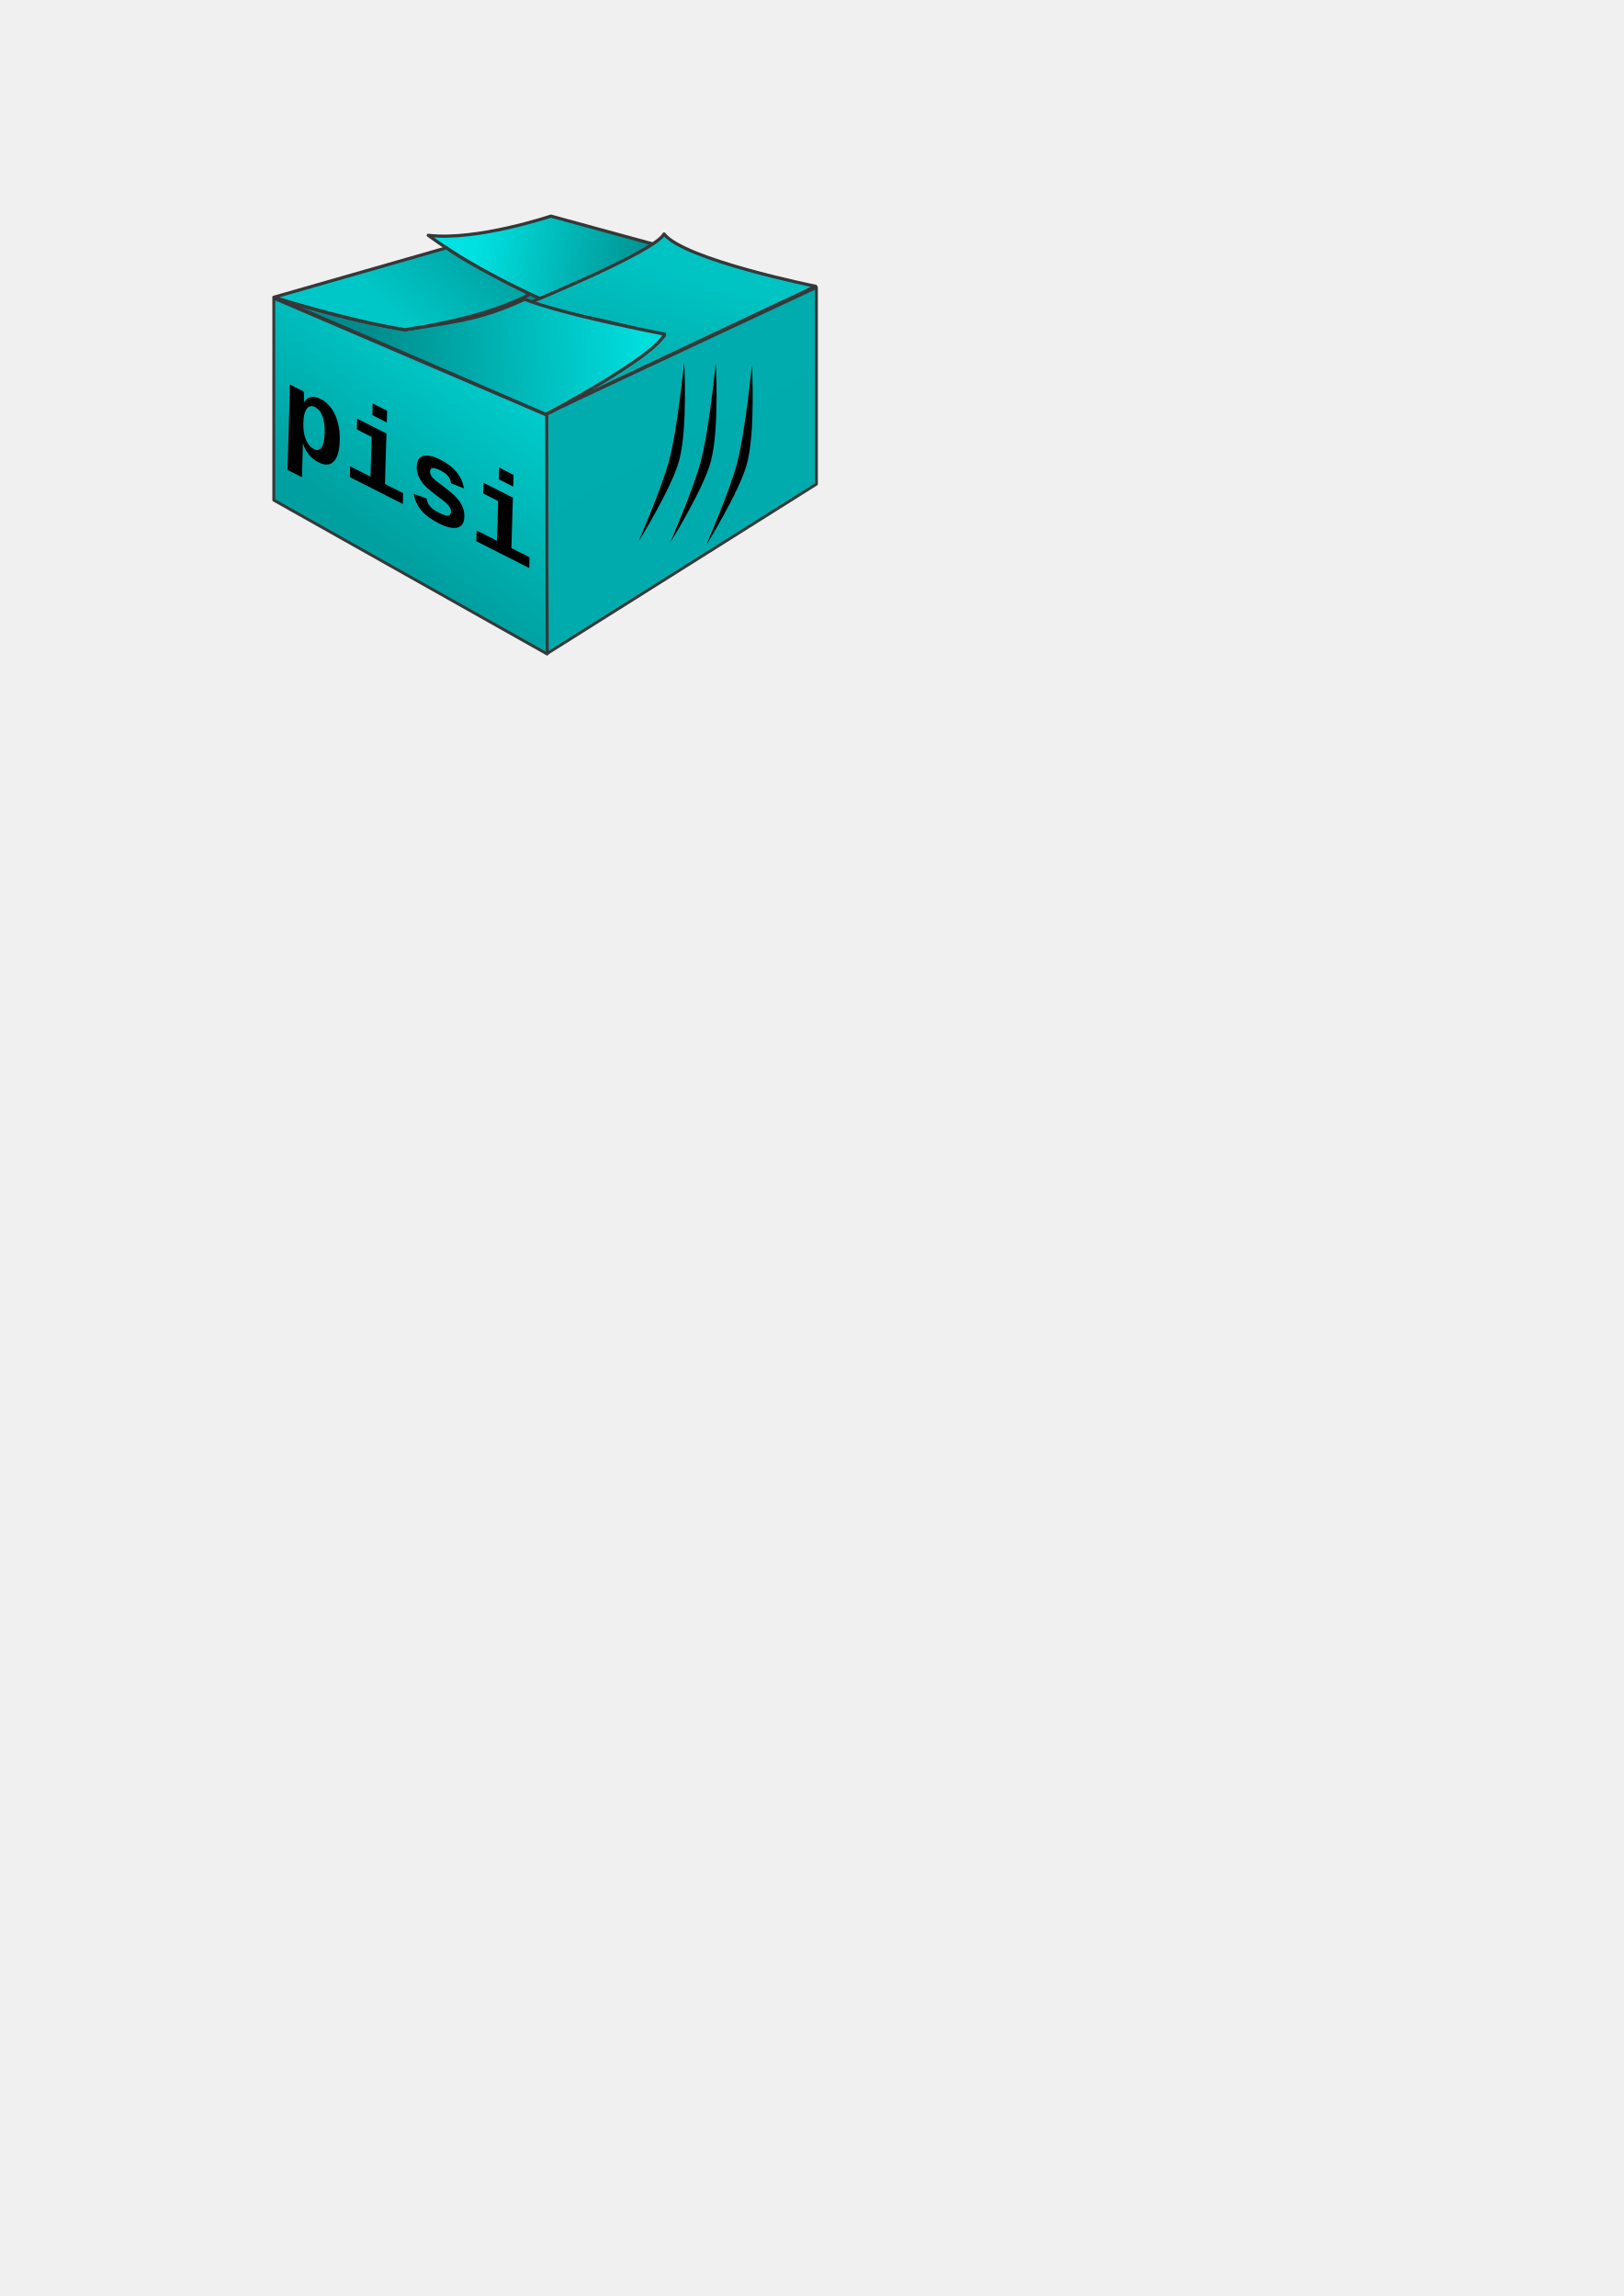
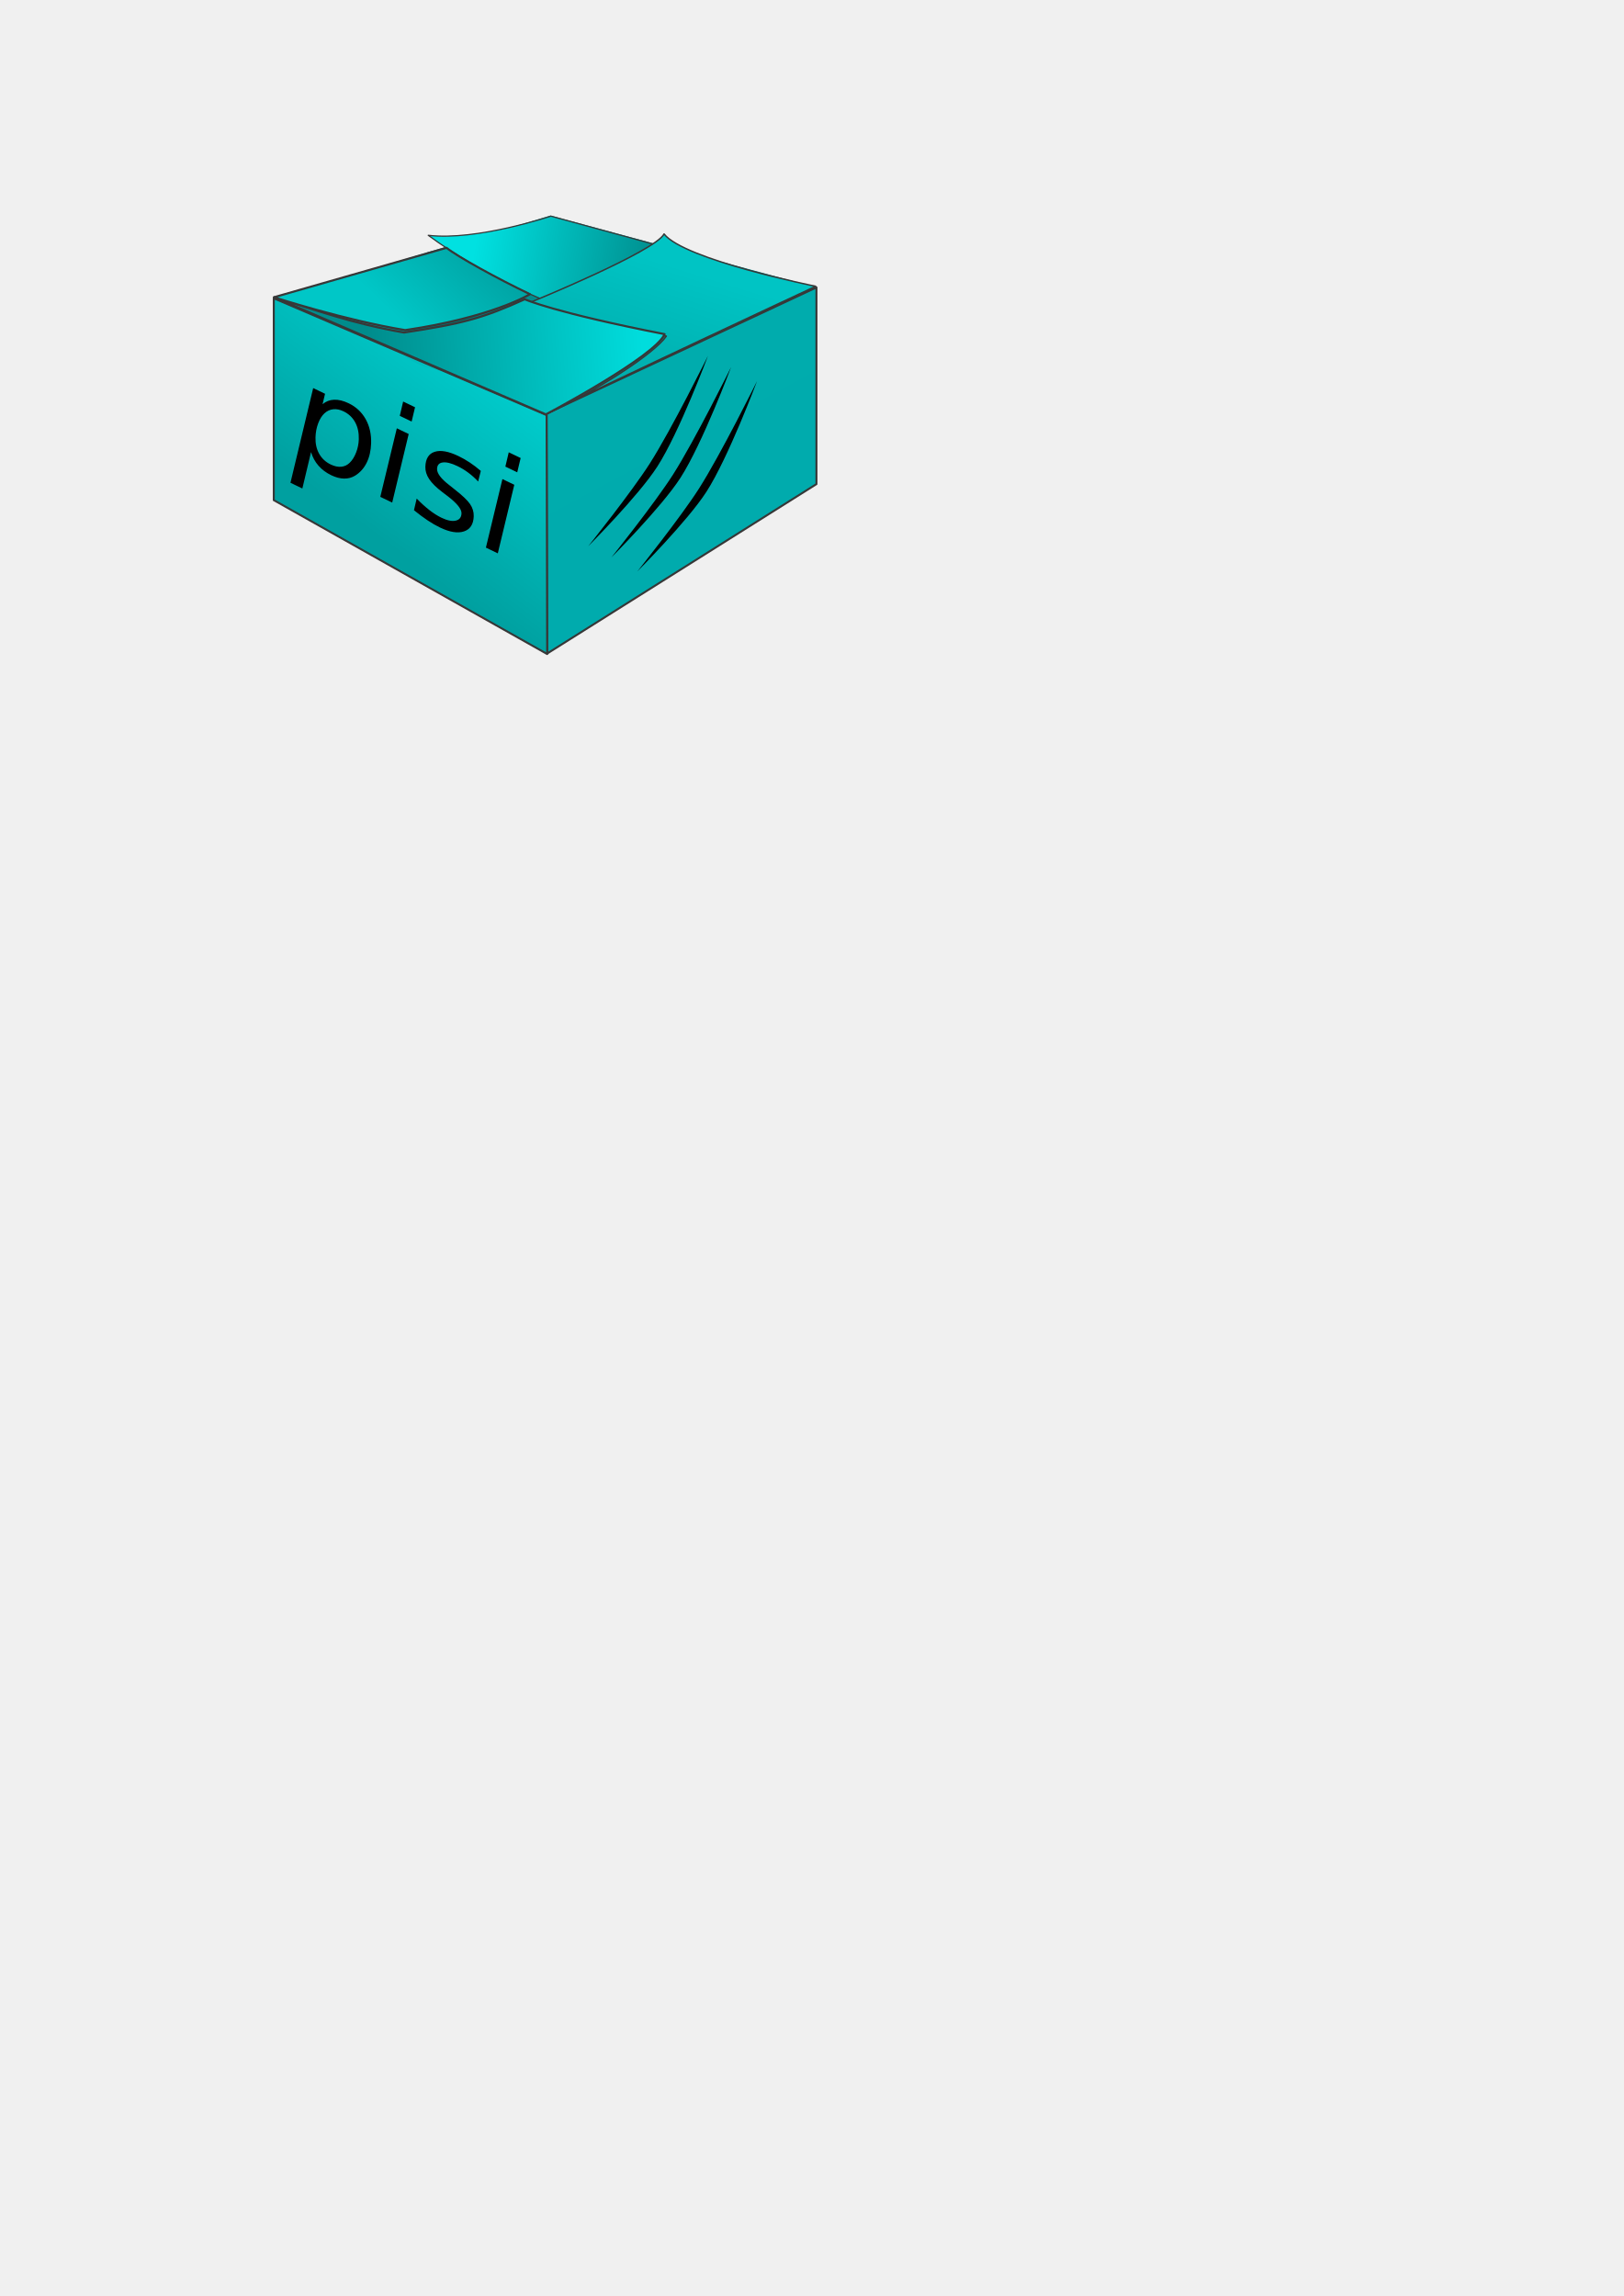
<svg xmlns="http://www.w3.org/2000/svg" xmlns:xlink="http://www.w3.org/1999/xlink" width="744.094" height="1052.362" id="svg2" version="1.1">
  <defs id="defs4">
    <linearGradient id="linearGradient4209">
      <stop style="stop-color:#8c8c8c;stop-opacity:0.898" offset="0" id="stop4211" />
      <stop style="stop-color:#dddddd;stop-opacity:0.898" offset="1" id="stop4213" />
    </linearGradient>
    <linearGradient id="linearGradient4203">
      <stop style="stop-color:#898989;stop-opacity:0.898" offset="0" id="stop4205" />
      <stop style="stop-color:#c7c7c7;stop-opacity:0.898" offset="1" id="stop4207" />
    </linearGradient>
    <linearGradient id="linearGradient4197">
      <stop style="stop-color:#e1e1e1;stop-opacity:0.898" offset="0" id="stop4199" />
      <stop style="stop-color:#5a5a5a;stop-opacity:0.898" offset="1" id="stop4201" />
    </linearGradient>
    <linearGradient id="linearGradient4191">
      <stop style="stop-color:#a8a8a8;stop-opacity:0.898" offset="0" id="stop4193" />
      <stop style="stop-color:#c4c4c4;stop-opacity:0.898" offset="1" id="stop4195" />
    </linearGradient>
    <linearGradient id="linearGradient4179">
      <stop style="stop-color:#a0a0a0;stop-opacity:0.9" offset="0" id="stop4181" />
      <stop style="stop-color:#cecfcf;stop-opacity:0.898" offset="1" id="stop4183" />
    </linearGradient>
    <linearGradient id="linearGradient4220">
      <stop id="stop4222" offset="0" style="stop-color:#a0a0a0;stop-opacity:0.717" />
      <stop id="stop4224" offset="1" style="stop-color:#cecfcf;stop-opacity:0.831" />
    </linearGradient>
    <linearGradient id="linearGradient4439">
      <stop id="stop4441" offset="0" style="stop-color:#a8a8a8;stop-opacity:1" />
      <stop id="stop4443" offset="1" style="stop-color:#c4c4c4;stop-opacity:1" />
    </linearGradient>
    <linearGradient id="linearGradient4431">
      <stop id="stop4433" offset="0" style="stop-color:#e1e1e1;stop-opacity:1" />
      <stop id="stop4435" offset="1" style="stop-color:#5a5a5a;stop-opacity:1;" />
    </linearGradient>
    <linearGradient id="linearGradient4423">
      <stop id="stop4425" offset="0" style="stop-color:#8c8c8c;stop-opacity:1" />
      <stop id="stop4427" offset="1" style="stop-color:#dddddd;stop-opacity:1" />
    </linearGradient>
    <linearGradient id="linearGradient4415">
      <stop id="stop4417" offset="0" style="stop-color:#898989;stop-opacity:1" />
      <stop id="stop4419" offset="1" style="stop-color:#c7c7c7;stop-opacity:1;" />
    </linearGradient>
    <linearGradient id="linearGradient4377">
      <stop id="stop4379" offset="0" style="stop-color:#606060;stop-opacity:1;" />
      <stop id="stop4381" offset="1" style="stop-color:#5c5c5c;stop-opacity:0.062;" />
    </linearGradient>
    <linearGradient id="linearGradient4365">
      <stop id="stop4367" offset="0" style="stop-color:#4d9b9f;stop-opacity:1;" />
      <stop id="stop4369" offset="1" style="stop-color:#4d9b9f;stop-opacity:0;" />
    </linearGradient>
    <linearGradient id="linearGradient4341">
      <stop id="stop4343" offset="0" style="stop-color:#3d7c7e;stop-opacity:1;" />
      <stop id="stop4345" offset="1" style="stop-color:#3d7c7e;stop-opacity:0;" />
    </linearGradient>
    <linearGradient id="linearGradient4325">
      <stop id="stop4327" offset="0" style="stop-color:#3d7c7e;stop-opacity:1;" />
      <stop id="stop4329" offset="1" style="stop-color:#3d7c7e;stop-opacity:0;" />
    </linearGradient>
    <linearGradient id="linearGradient2987">
      <stop id="stop2989" offset="0" style="stop-color:#30d6c8;stop-opacity:1;" />
      <stop id="stop2991" offset="1" style="stop-color:#35f3e3;stop-opacity:0;" />
    </linearGradient>
    <radialGradient r="12.232" fy="127.541" fx="285.982" cy="127.541" cx="285.982" gradientTransform="matrix(1.043549,-0.00698023,0.00439518,0.6570819,-13.01474,45.73225)" gradientUnits="userSpaceOnUse" id="radialGradient4335" xlink:href="#linearGradient4325" />
    <linearGradient gradientUnits="userSpaceOnUse" y2="127.541" x2="298.214" y1="127.541" x1="273.75" id="linearGradient4337" xlink:href="#linearGradient4325" />
    <linearGradient gradientUnits="userSpaceOnUse" y2="109.059" x2="306.607" y1="109.059" x1="273.571" id="linearGradient4349" xlink:href="#linearGradient4341" />
    <radialGradient gradientUnits="userSpaceOnUse" gradientTransform="matrix(1,0,0,0.3902798,63.21429,191.8334)" r="42.438" fy="332.198" fx="486.61" cy="332.198" cx="486.61" id="radialGradient4371" xlink:href="#linearGradient4365" />
    <filter color-interpolation-filters="sRGB" id="filter4387">
      <feGaussianBlur stdDeviation="3" id="feGaussianBlur4389" />
    </filter>
    <linearGradient id="linearGradient4209-544">
      <stop style="stop-color:#008c8c;stop-opacity:1;" offset="0" id="stop4478" />
      <stop style="stop-color:#00dddd;stop-opacity:1;" offset="1" id="stop4480" />
    </linearGradient>
    <linearGradient id="linearGradient4179-731">
      <stop style="stop-color:#00a0a0;stop-opacity:1;" offset="0" id="stop4484" />
      <stop style="stop-color:#00cfcf;stop-opacity:1;" offset="1" id="stop4486" />
    </linearGradient>
    <linearGradient id="linearGradient4197-982">
      <stop style="stop-color:#00e1e1;stop-opacity:1;" offset="0" id="stop4490" />
      <stop style="stop-color:#005a5a;stop-opacity:1;" offset="1" id="stop4492" />
    </linearGradient>
    <linearGradient id="linearGradient4377-8">
      <stop id="stop4496" offset="0" style="stop-color:#006060;stop-opacity:1;" />
      <stop id="stop4498" offset="1" style="stop-color:#005c5c;stop-opacity:0.062;" />
    </linearGradient>
    <linearGradient id="linearGradient4191-401">
      <stop style="stop-color:#00a8a8;stop-opacity:1;" offset="0" id="stop4502" />
      <stop style="stop-color:#00c4c4;stop-opacity:1;" offset="1" id="stop4504" />
    </linearGradient>
    <linearGradient id="linearGradient4203-36">
      <stop style="stop-color:#008989;stop-opacity:1;" offset="0" id="stop4508" />
      <stop style="stop-color:#00c7c7;stop-opacity:1;" offset="1" id="stop4510" />
    </linearGradient>
    <linearGradient id="linearGradient4377-682">
      <stop id="stop4514" offset="0" style="stop-color:#006060;stop-opacity:1;" />
      <stop id="stop4516" offset="1" style="stop-color:#005c5c;stop-opacity:0.062;" />
    </linearGradient>
    <linearGradient id="linearGradient4357-241">
      <stop id="stop4520" offset="0" style="stop-color:#00abad;stop-opacity:1;" />
      <stop id="stop4522" offset="1" style="stop-color:#00adad;stop-opacity:1;" />
    </linearGradient>
    <radialGradient xlink:href="#linearGradient4377-682" id="radialGradient4035" gradientUnits="userSpaceOnUse" gradientTransform="matrix(1.301103,0.2986312,-0.00414065,0.5872684,-182.1258,-35.43632)" cx="528.397" cy="331.986" fx="528.397" fy="331.986" r="32.679" />
    <radialGradient xlink:href="#linearGradient4377-8" id="radialGradient4037" gradientUnits="userSpaceOnUse" gradientTransform="matrix(1.011142,-0.00722564,0.00402098,0.5626887,-7.046617,144.9346)" cx="515.893" cy="322.898" fx="515.893" fy="322.898" r="32.679" />
    <linearGradient xlink:href="#linearGradient4203-36" id="linearGradient4054" gradientUnits="userSpaceOnUse" gradientTransform="matrix(1.404829,0,0,1.389789,-494.9846,90.51158)" x1="530.716" y1="0.414" x2="487.637" y2="45.219" />
    <linearGradient xlink:href="#linearGradient4209-544" id="linearGradient4057" gradientUnits="userSpaceOnUse" gradientTransform="matrix(1.4226,0,0,1.397733,-501.0238,90.55915)" x1="471.061" y1="53.398" x2="559.031" y2="46.575" />
    <linearGradient xlink:href="#linearGradient4191-401" id="linearGradient4060" gradientUnits="userSpaceOnUse" gradientTransform="matrix(1.452364,0,0,1.452297,-392.3281,-16.96124)" x1="464.824" y1="138.986" x2="478.841" y2="94.171" />
    <linearGradient xlink:href="#linearGradient4197-982" id="linearGradient4063" gradientUnits="userSpaceOnUse" gradientTransform="matrix(1.440023,0,0,1.341577,-327.4097,-28.53445)" x1="378.304" y1="106.091" x2="470.82" y2="120.17" />
    <linearGradient xlink:href="#linearGradient4179-731" id="linearGradient4068" gradientUnits="userSpaceOnUse" gradientTransform="matrix(1.452364,0,0,1.190978,16.89986,38.0457)" x1="90.069" y1="158.588" x2="140.982" y2="103.189" />
    <linearGradient xlink:href="#linearGradient4357-241" id="linearGradient4071" gradientUnits="userSpaceOnUse" gradientTransform="matrix(1.452364,0,0,1.452297,16.89986,16.39514)" x1="219.147" y1="147.298" x2="173.701" y2="62.95" />
  </defs>
  <g id="layer1">
    <rect y="72.019" x="122.445" height="254.715" width="254.726" id="rect4049" style="opacity:0;fill:#ffffff;fill-opacity:1;stroke:#000000;stroke-width:1.274;stroke-linecap:round;stroke-linejoin:round;stroke-opacity:1" />
    <path d="M 125.466,136.72 250.748,190.934 374.149,131.742 252.252,98.791 z" style="fill:#008c8c;fill-opacity:1;fill-rule:evenodd;stroke:none" id="path4127" />
-     <path d="m 250.489,189.556 0.259,109.993 123.401,-77.664 0,-90.143 z" style="fill:url(#linearGradient4071);fill-opacity:1;fill-rule:evenodd;stroke:#373737;stroke-width:1.318;stroke-linejoin:round;stroke-opacity:1" id="path4129" />
-     <path d="m 125.466,136.72 125.023,53.536 0.259,109.515 -125.282,-70.533 z" style="fill:url(#linearGradient4068);fill-opacity:1;fill-rule:evenodd;stroke:#373737;stroke-width:1.315;stroke-linejoin:round;stroke-opacity:1" id="path4131" />
+     <path d="m 250.489,189.556 0.259,109.993 123.401,-77.664 0,-90.143 z" style="fill:url(#linearGradient4071);fill-opacity:1;fill-rule:evenodd;stroke:#373737;stroke-width:0.918;stroke-linejoin:round;stroke-opacity:1;stroke-miterlimit:4;stroke-dasharray:none" id="path4129" />
+     <path d="m 125.466,136.72 125.023,53.536 0.259,109.515 -125.282,-70.533 z" style="fill:url(#linearGradient4068);fill-opacity:1;fill-rule:evenodd;stroke:#373737;stroke-width:0.915;stroke-linejoin:round;stroke-opacity:1;stroke-miterlimit:4;stroke-dasharray:none" id="path4131" />
    <path style="fill:url(#radialGradient4035);fill-opacity:1;stroke:none" id="path4094" d="m 548.571,322.898 a 32.679,21.25 0 1 1 -65.357,0 32.679,21.25 0 1 1 65.357,0 z" transform="matrix(0.6432099,0.1965518,0,0.3715228,-117.1324,-96.34602)" />
    <path transform="matrix(1.053919,0,0,0.7964433,-329.0145,-102.9766)" d="m 548.571,322.898 a 32.679,21.25 0 1 1 -65.357,0 32.679,21.25 0 1 1 65.357,0 z" id="path4375" style="fill:url(#radialGradient4037);fill-opacity:1;stroke:none" />
-     <path style="fill:url(#linearGradient4063);fill-opacity:1;fill-rule:evenodd;stroke:#373737;stroke-width:1.452;stroke-linecap:round;stroke-linejoin:round;stroke-opacity:1" d="m 247.649,136.891 c 0,0 39.557,-15.349 52.211,-24.885 L 252.444,99.052 c 0,0 -33.964,11.44 -56.198,8.797 24.293,17.846 51.404,29.042 51.404,29.042 z" id="path4403" />
-     <path style="fill:url(#linearGradient4060);fill-opacity:1;fill-rule:evenodd;stroke:#373737;stroke-width:1.452;stroke-linecap:round;stroke-linejoin:round;stroke-opacity:1" d="m 250.23,189.855 c 23.601,-11.67 123.562,-58.636 123.562,-58.636 0,0 -60.275,-12.16 -69.47,-23.985 -4.144,8.015 -60.757,31.14 -60.757,31.14 12.395,5.59 22.571,5.353 60.91,15.513 -15.24,12.57 -33.243,24.61 -54.244,35.968 z" id="path4407" />
-     <path style="fill:url(#linearGradient4057);fill-opacity:1;fill-rule:evenodd;stroke:#373737;stroke-width:1.452;stroke-linecap:round;stroke-linejoin:round;stroke-opacity:1" d="m 304.576,153.16 c -50.615,-9.903 -64.105,-15.99 -64.105,-15.99 -19.203,8.686 -28.338,9.958 -55.17,14.005 -24.361,-4.289 -39.191,-8.703 -59.657,-14.933 l 124.502,53.688 c 0,0 49.845,-26.318 54.429,-36.77 z" id="path4409" />
-     <path style="fill:url(#linearGradient4054);fill-opacity:1;fill-rule:evenodd;stroke:#373737;stroke-width:1.452;stroke-linecap:round;stroke-linejoin:round;stroke-opacity:1" d="m 242.866,134.84 c -14.913,-7.132 -33.6,-17.432 -38.234,-21.258 l -79.062,22.649 c 0,0 32.062,10.306 59.937,14.89 39.979,-5.868 57.358,-16.281 57.358,-16.281 z" id="path4405" />
-     <text transform="matrix(0.9462687,0.4800678,-0.0310139,1.041048,0,0)" xml:space="preserve" style="font-size:51.014px;font-style:normal;font-variant:normal;font-weight:bold;font-stretch:normal;text-align:start;line-height:125%;letter-spacing:0px;word-spacing:0px;writing-mode:lr;text-anchor:start;fill:#000000;fill-opacity:1;stroke:none;font-family:Liberation Mono;-inkscape-font-specification:Liberation Mono Bold" x="140.143" y="129.951" id="text4023">
-       <tspan id="tspan4074" x="140.143" y="129.951">pisi</tspan>
+     <path style="fill:url(#linearGradient4063);fill-opacity:1;fill-rule:evenodd;stroke:#373737;stroke-width:0.552;stroke-linecap:round;stroke-linejoin:round;stroke-opacity:1;stroke-miterlimit:4;stroke-dasharray:none" d="m 247.649,136.891 c 0,0 39.557,-15.349 52.211,-24.885 L 252.444,99.052 c 0,0 -33.964,11.44 -56.198,8.797 24.293,17.846 51.404,29.042 51.404,29.042 z" id="path4403" />
+     <path style="fill:url(#linearGradient4060);fill-opacity:1;fill-rule:evenodd;stroke:#373737;stroke-width:0.652;stroke-linecap:round;stroke-linejoin:round;stroke-miterlimit:4;stroke-opacity:1;stroke-dasharray:none" d="m 250.23,189.855 c 25.922,-13.099 123.562,-58.636 123.562,-58.636 0,0 -60.275,-12.16 -69.47,-23.985 -4.144,8.015 -60.757,31.14 -60.757,31.14 12.395,5.59 25.428,8.032 61.803,15.691 -5.419,7.927 -31.636,24.967 -55.137,35.79 z" id="path4407" />
+     <path style="fill:url(#linearGradient4057);fill-opacity:1;fill-rule:evenodd;stroke:#373737;stroke-width:0.952;stroke-linecap:round;stroke-linejoin:round;stroke-miterlimit:4;stroke-opacity:1;stroke-dasharray:none" d="m 304.576,153.16 c -50.615,-9.903 -64.105,-15.99 -64.105,-15.99 -19.203,8.686 -28.517,11.208 -55.349,15.255 -24.361,-4.289 -39.013,-9.953 -59.478,-16.183 l 124.502,53.688 c 0,0 49.845,-26.318 54.429,-36.77 z" id="path4409" />
+     <path style="fill:url(#linearGradient4054);fill-opacity:1;fill-rule:evenodd;stroke:#373737;stroke-width:0.952;stroke-linecap:round;stroke-linejoin:round;stroke-opacity:1;stroke-miterlimit:4;stroke-dasharray:none" d="m 242.866,134.84 c -14.913,-7.132 -33.6,-17.432 -38.234,-21.258 l -79.062,22.649 c 0,0 32.241,10.484 60.116,15.069 39.979,-5.868 57.18,-16.459 57.18,-16.459 z" id="path4405" />
+     <text transform="matrix(0.971942,0.4673871,-0.03185534,1.013549,0,0)" xml:space="preserve" style="font-size:62.328px;font-style:oblique;font-variant:normal;font-weight:normal;font-stretch:normal;text-align:start;line-height:125%;letter-spacing:0px;word-spacing:0px;writing-mode:lr-tb;text-anchor:start;fill:#000000;fill-opacity:1;stroke:none;font-family:DejaVu Sans;-inkscape-font-specification:DejaVu Sans Oblique" x="142.147" y="139.881" id="text4023">
+       <tspan id="tspan4074" x="142.147" y="139.881">pisi</tspan>
    </text>
-     <g id="g3864" transform="matrix(1.686903,0,0,1.353086,-148.0441,-61.11494)">
+     <g id="g3864" transform="matrix(1.263707,0.5295864,-0.6424178,1.539191,86.41577,-239.9701)">
      <path style="fill:#000000;fill-opacity:1;stroke:none" d="m 273.618,167.719 c 0,0 -1.736,22.37 -4.071,33.413 -1.967,9.304 -8.348,27.546 -8.348,27.546 0,0 8.998,-18.038 11.054,-27.494 2.394,-11.01 1.365,-33.465 1.365,-33.465 z" id="path4035" />
      <path id="path4215" d="m 282.206,168.11 c 0,0 -1.736,22.37 -4.071,33.413 -1.967,9.304 -8.348,27.546 -8.348,27.546 0,0 8.998,-18.038 11.054,-27.494 2.394,-11.01 1.365,-33.465 1.365,-33.465 z" style="fill:#000000;fill-opacity:1;stroke:none" />
      <path style="fill:#000000;fill-opacity:1;stroke:none" d="m 292.021,168.892 c 0,0 -1.736,22.37 -4.071,33.413 -1.967,9.304 -8.348,27.546 -8.348,27.546 0,0 8.998,-18.038 11.054,-27.494 2.394,-11.01 1.365,-33.465 1.365,-33.465 z" id="path4217" />
    </g>
  </g>
</svg>
